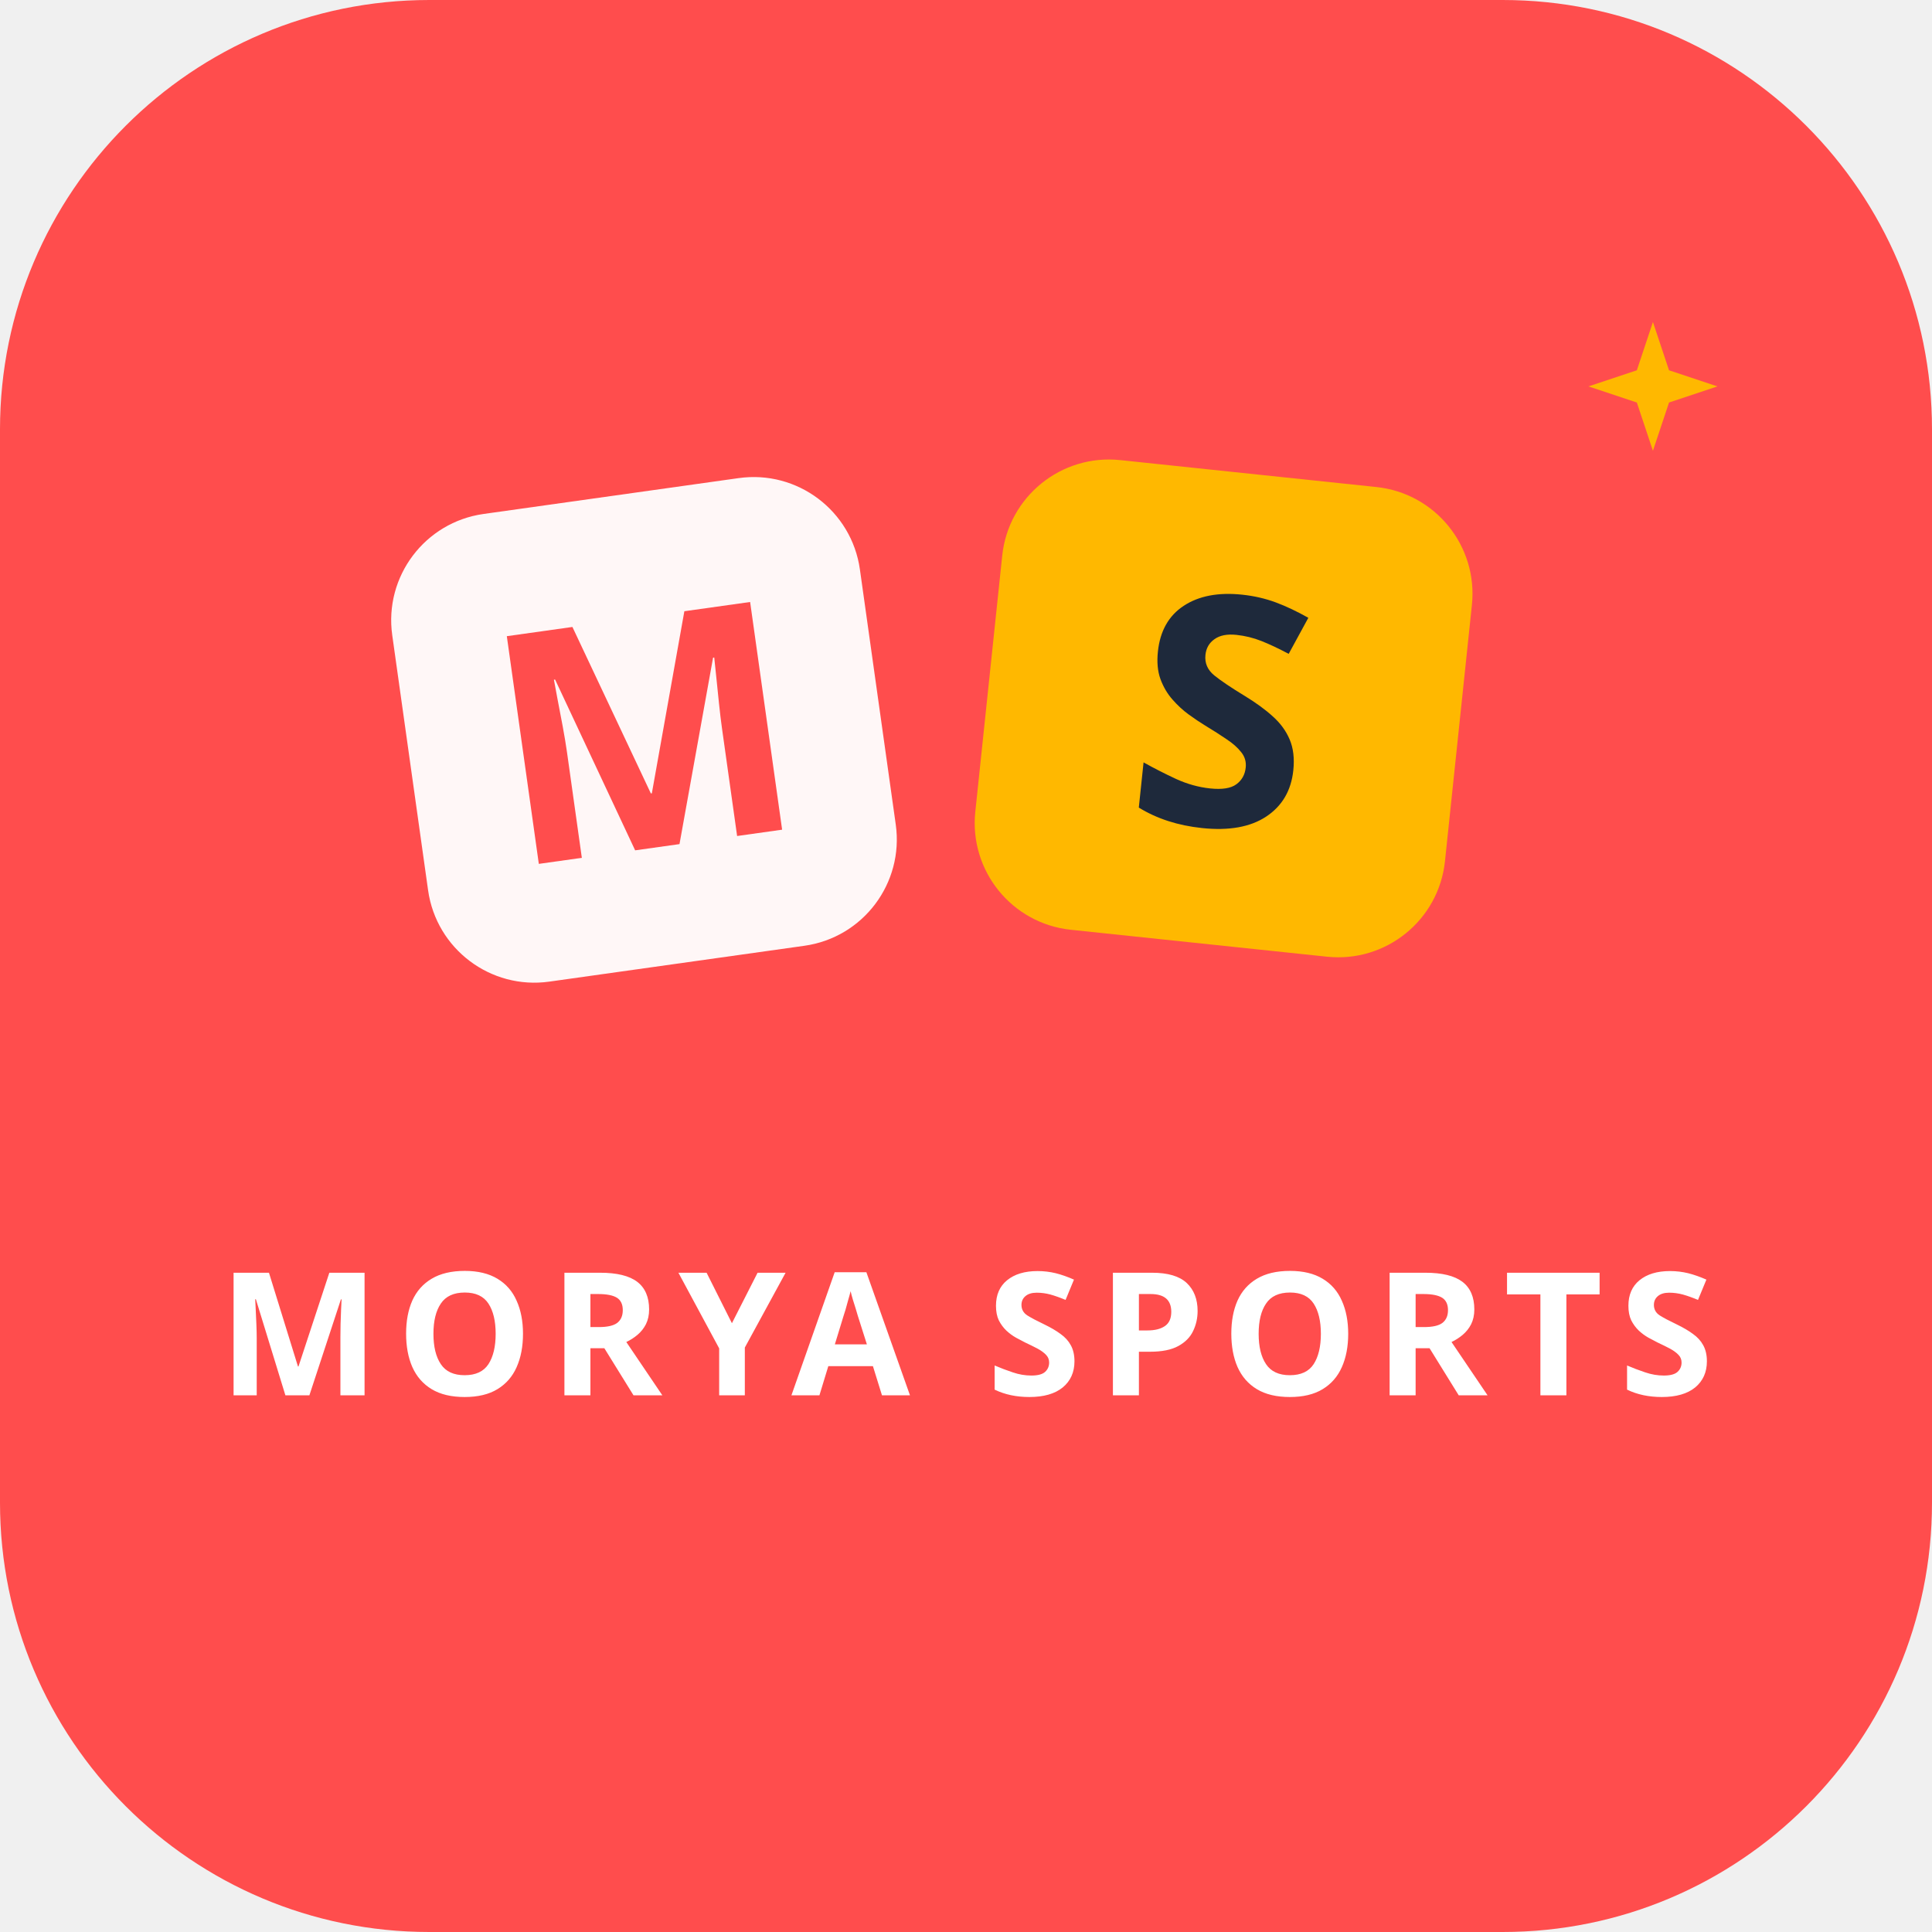
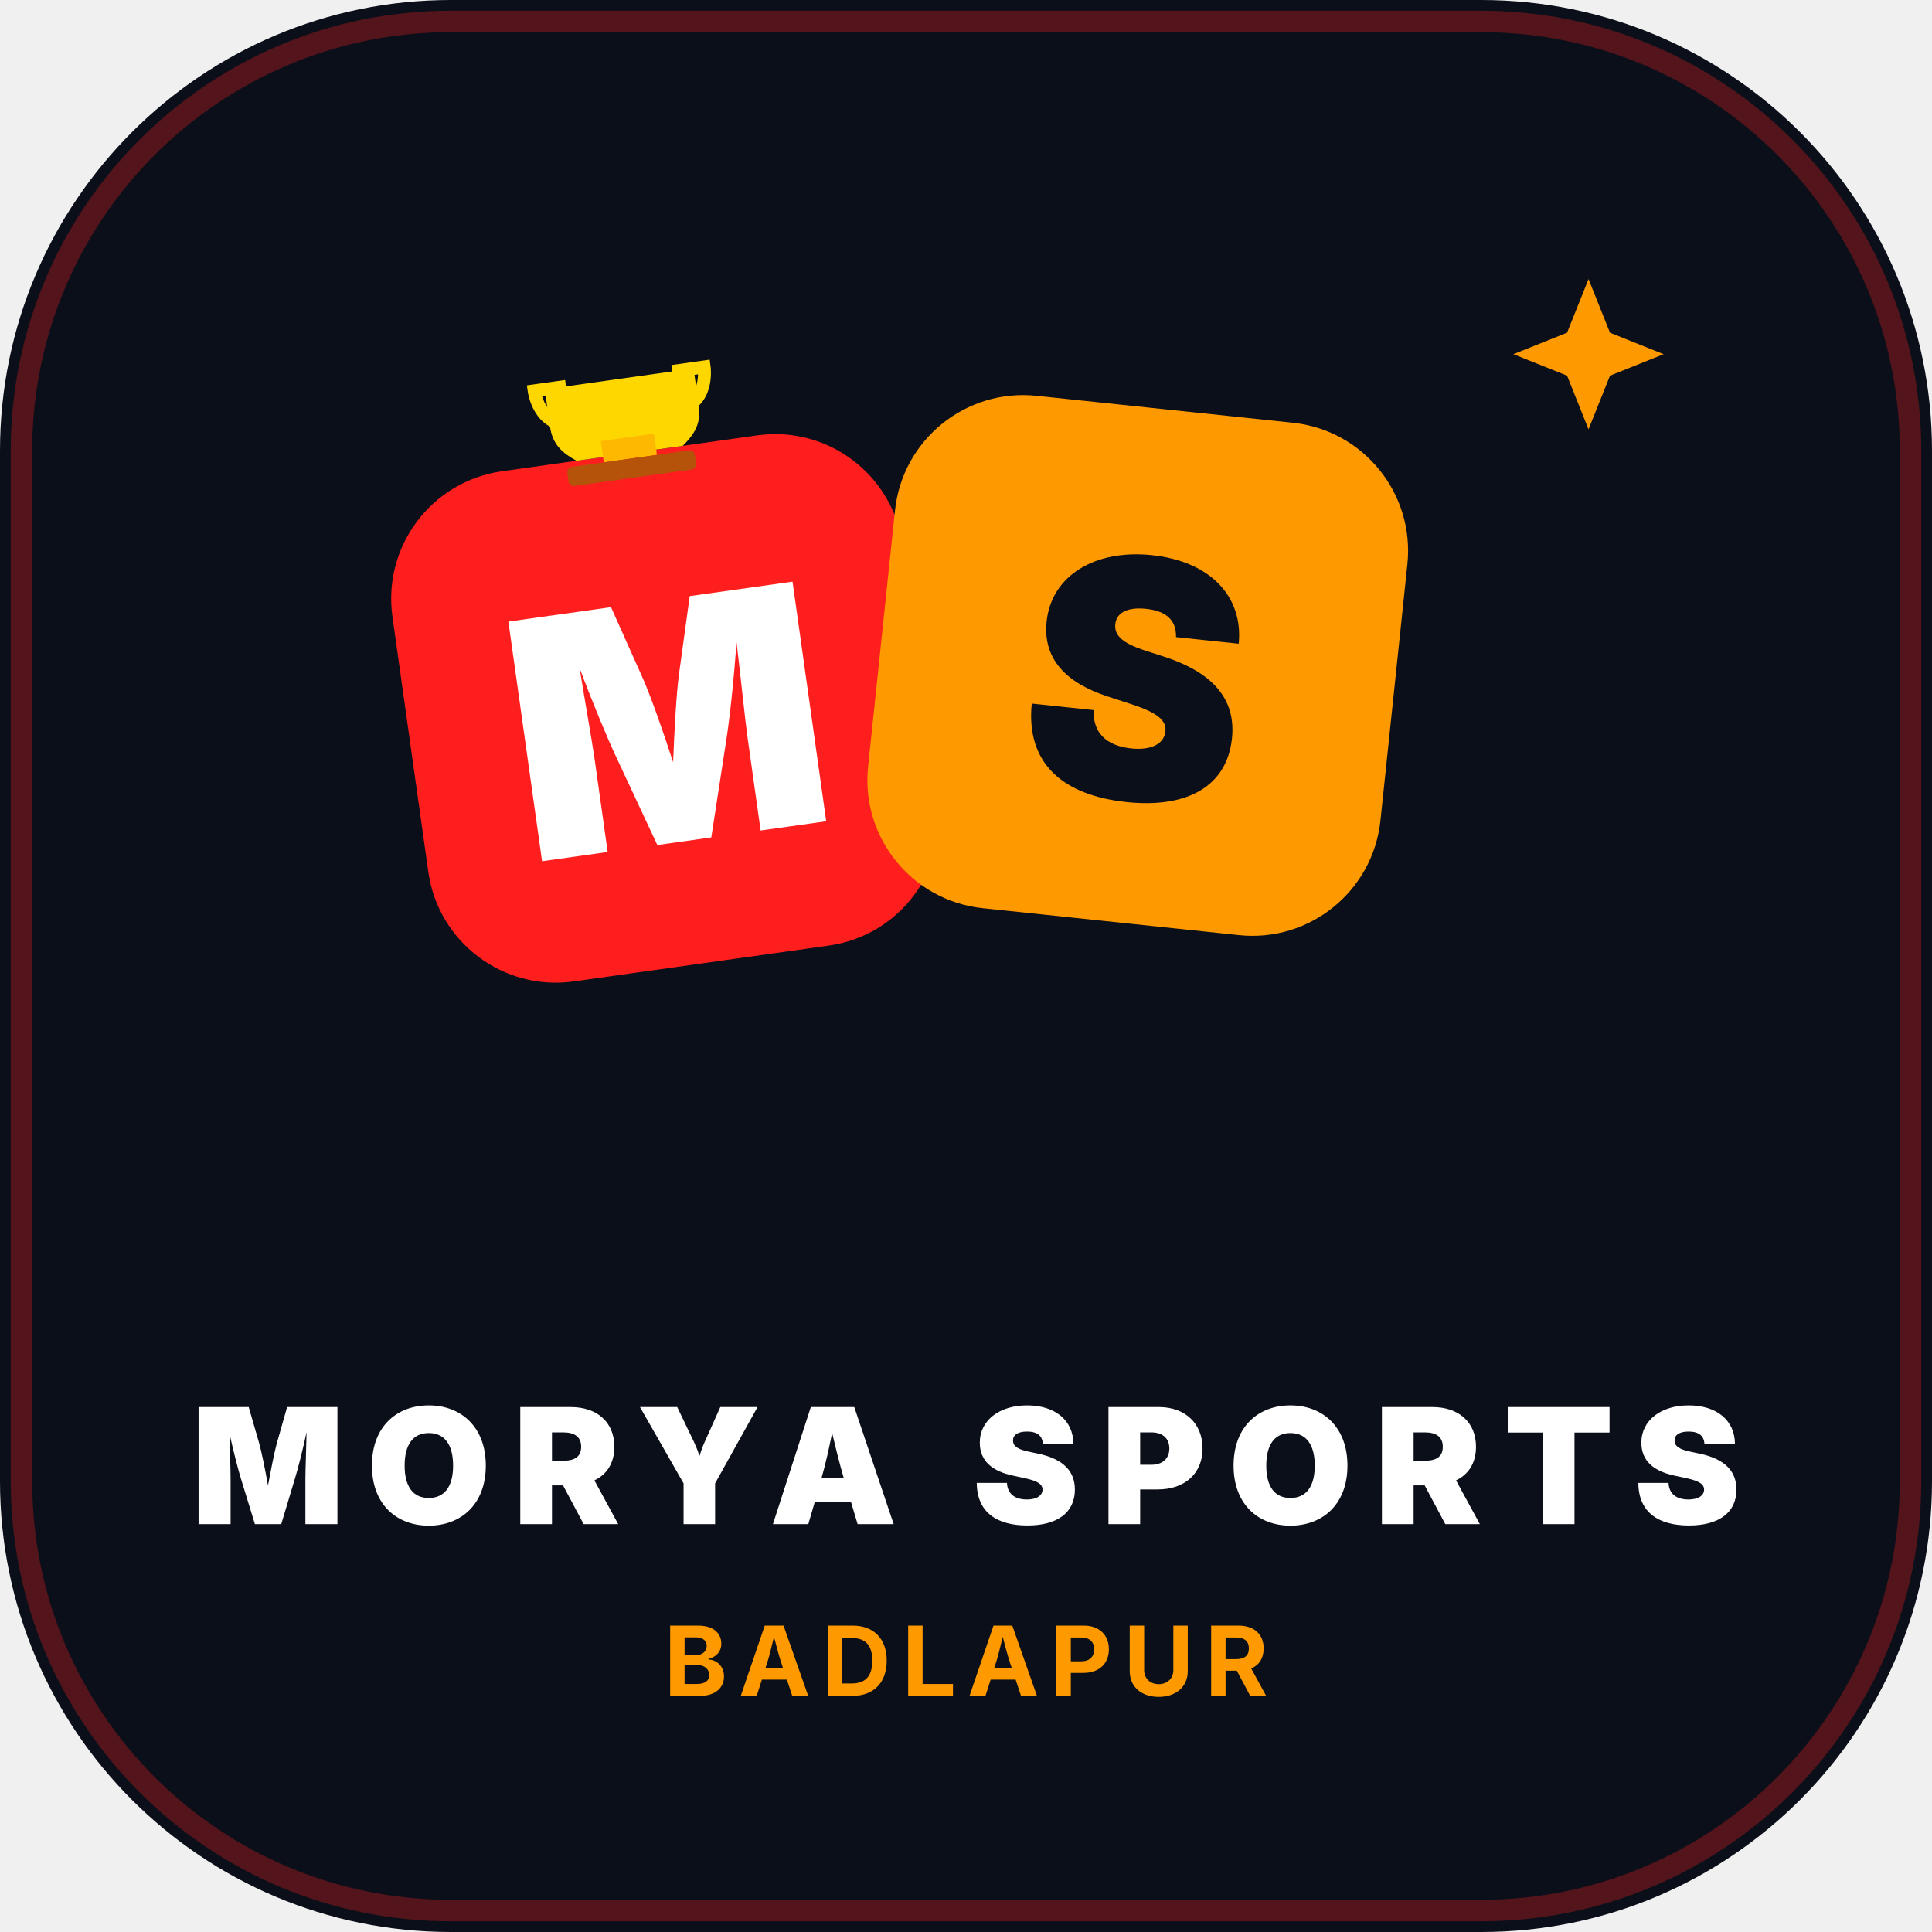
- <svg xmlns="http://www.w3.org/2000/svg" viewBox="0 0 180 180">
-   <rect width="180" height="180" rx="40" fill="#FF4D4D" />
-   <g transform="translate(38, 46) rotate(-8, 22, 22)">
-     <rect width="44" height="44" rx="10" fill="white" opacity="0.95" />
-     <text x="22" y="33" text-anchor="middle" font-family="Arial Black, sans-serif" font-weight="900" font-size="30" fill="#FF4D4D">M</text>
+ <svg xmlns="http://www.w3.org/2000/svg" viewBox="0 0 180 180" fill="none">
+   <rect width="180" height="180" rx="42" fill="#0B0F19" />
+   <rect x="2" y="2" width="176" height="176" rx="40" stroke="#FF1E1E" stroke-width="2" opacity="0.3" />
+   <g transform="translate(38, 42) rotate(-8, 24, 24)">
+     <rect width="48" height="48" rx="12" fill="#FF1E1E" />
+     <path d="M24,-7 L17,-7 L17,-3.5 C17,-1.8 17.8,-0.9 19,0 L29,0 C30.2,-0.9 31,-1.8 31,-3.5 L31,-7 L24,-7 Z" fill="#FFD700" />
+     <path d="M19,-3.5 C16,-3.5 16,-7 16,-7 L19,-7 M29,-3.5 C32,-3.5 32,-7 32,-7 L29,-7" stroke="#FFD700" stroke-width="1.2" fill="none" />
+     <rect x="21.5" y="-1.5" width="5" height="2" fill="#FFB800" />
+     <rect x="18" y="0.5" width="12" height="1.8" rx="0.5" fill="#B45309" />
+     <text x="24" y="36.5" text-anchor="middle" font-family="system-ui, -apple-system, sans-serif" font-weight="900" font-size="31" fill="#FFFFFF">M</text>
  </g>
-   <g transform="translate(92, 44) rotate(6, 22, 22)">
-     <rect width="44" height="44" rx="10" fill="#FFB800" />
-     <text x="22" y="33" text-anchor="middle" font-family="Arial Black, sans-serif" font-weight="900" font-size="30" fill="#1E293B">S</text>
+   <g transform="translate(82, 38) rotate(6, 24, 24)">
+     <rect width="48" height="48" rx="12" fill="#FF9900" />
+     <text x="24" y="36.5" text-anchor="middle" font-family="system-ui, -apple-system, sans-serif" font-weight="900" font-size="31" fill="#0B0F19">S</text>
  </g>
-   <text x="90" y="130" text-anchor="middle" font-family="Arial Black, sans-serif" font-weight="900" font-size="16" fill="white" letter-spacing="1.5">MORYA SPORTS</text>
-   <g transform="translate(148, 30)">
-     <polygon points="6,0 7.5,4.5 12,6 7.5,7.5 6,12 4.5,7.5 0,6 4.5,4.5" fill="#FFB800" />
-   </g>
+   <text x="90" y="142" text-anchor="middle" font-family="system-ui, -apple-system, sans-serif" font-weight="900" font-size="15" fill="#FFFFFF" letter-spacing="2">MORYA SPORTS</text>
+   <text x="90" y="158" text-anchor="middle" font-family="system-ui, -apple-system, sans-serif" font-weight="700" font-size="9" fill="#FF9900" letter-spacing="1">BADLAPUR</text>
+   <path d="M148,26 L150,31 L155,33 L150,35 L148,40 L146,35 L141,33 L146,31 Z" fill="#FF9900" />
</svg>
